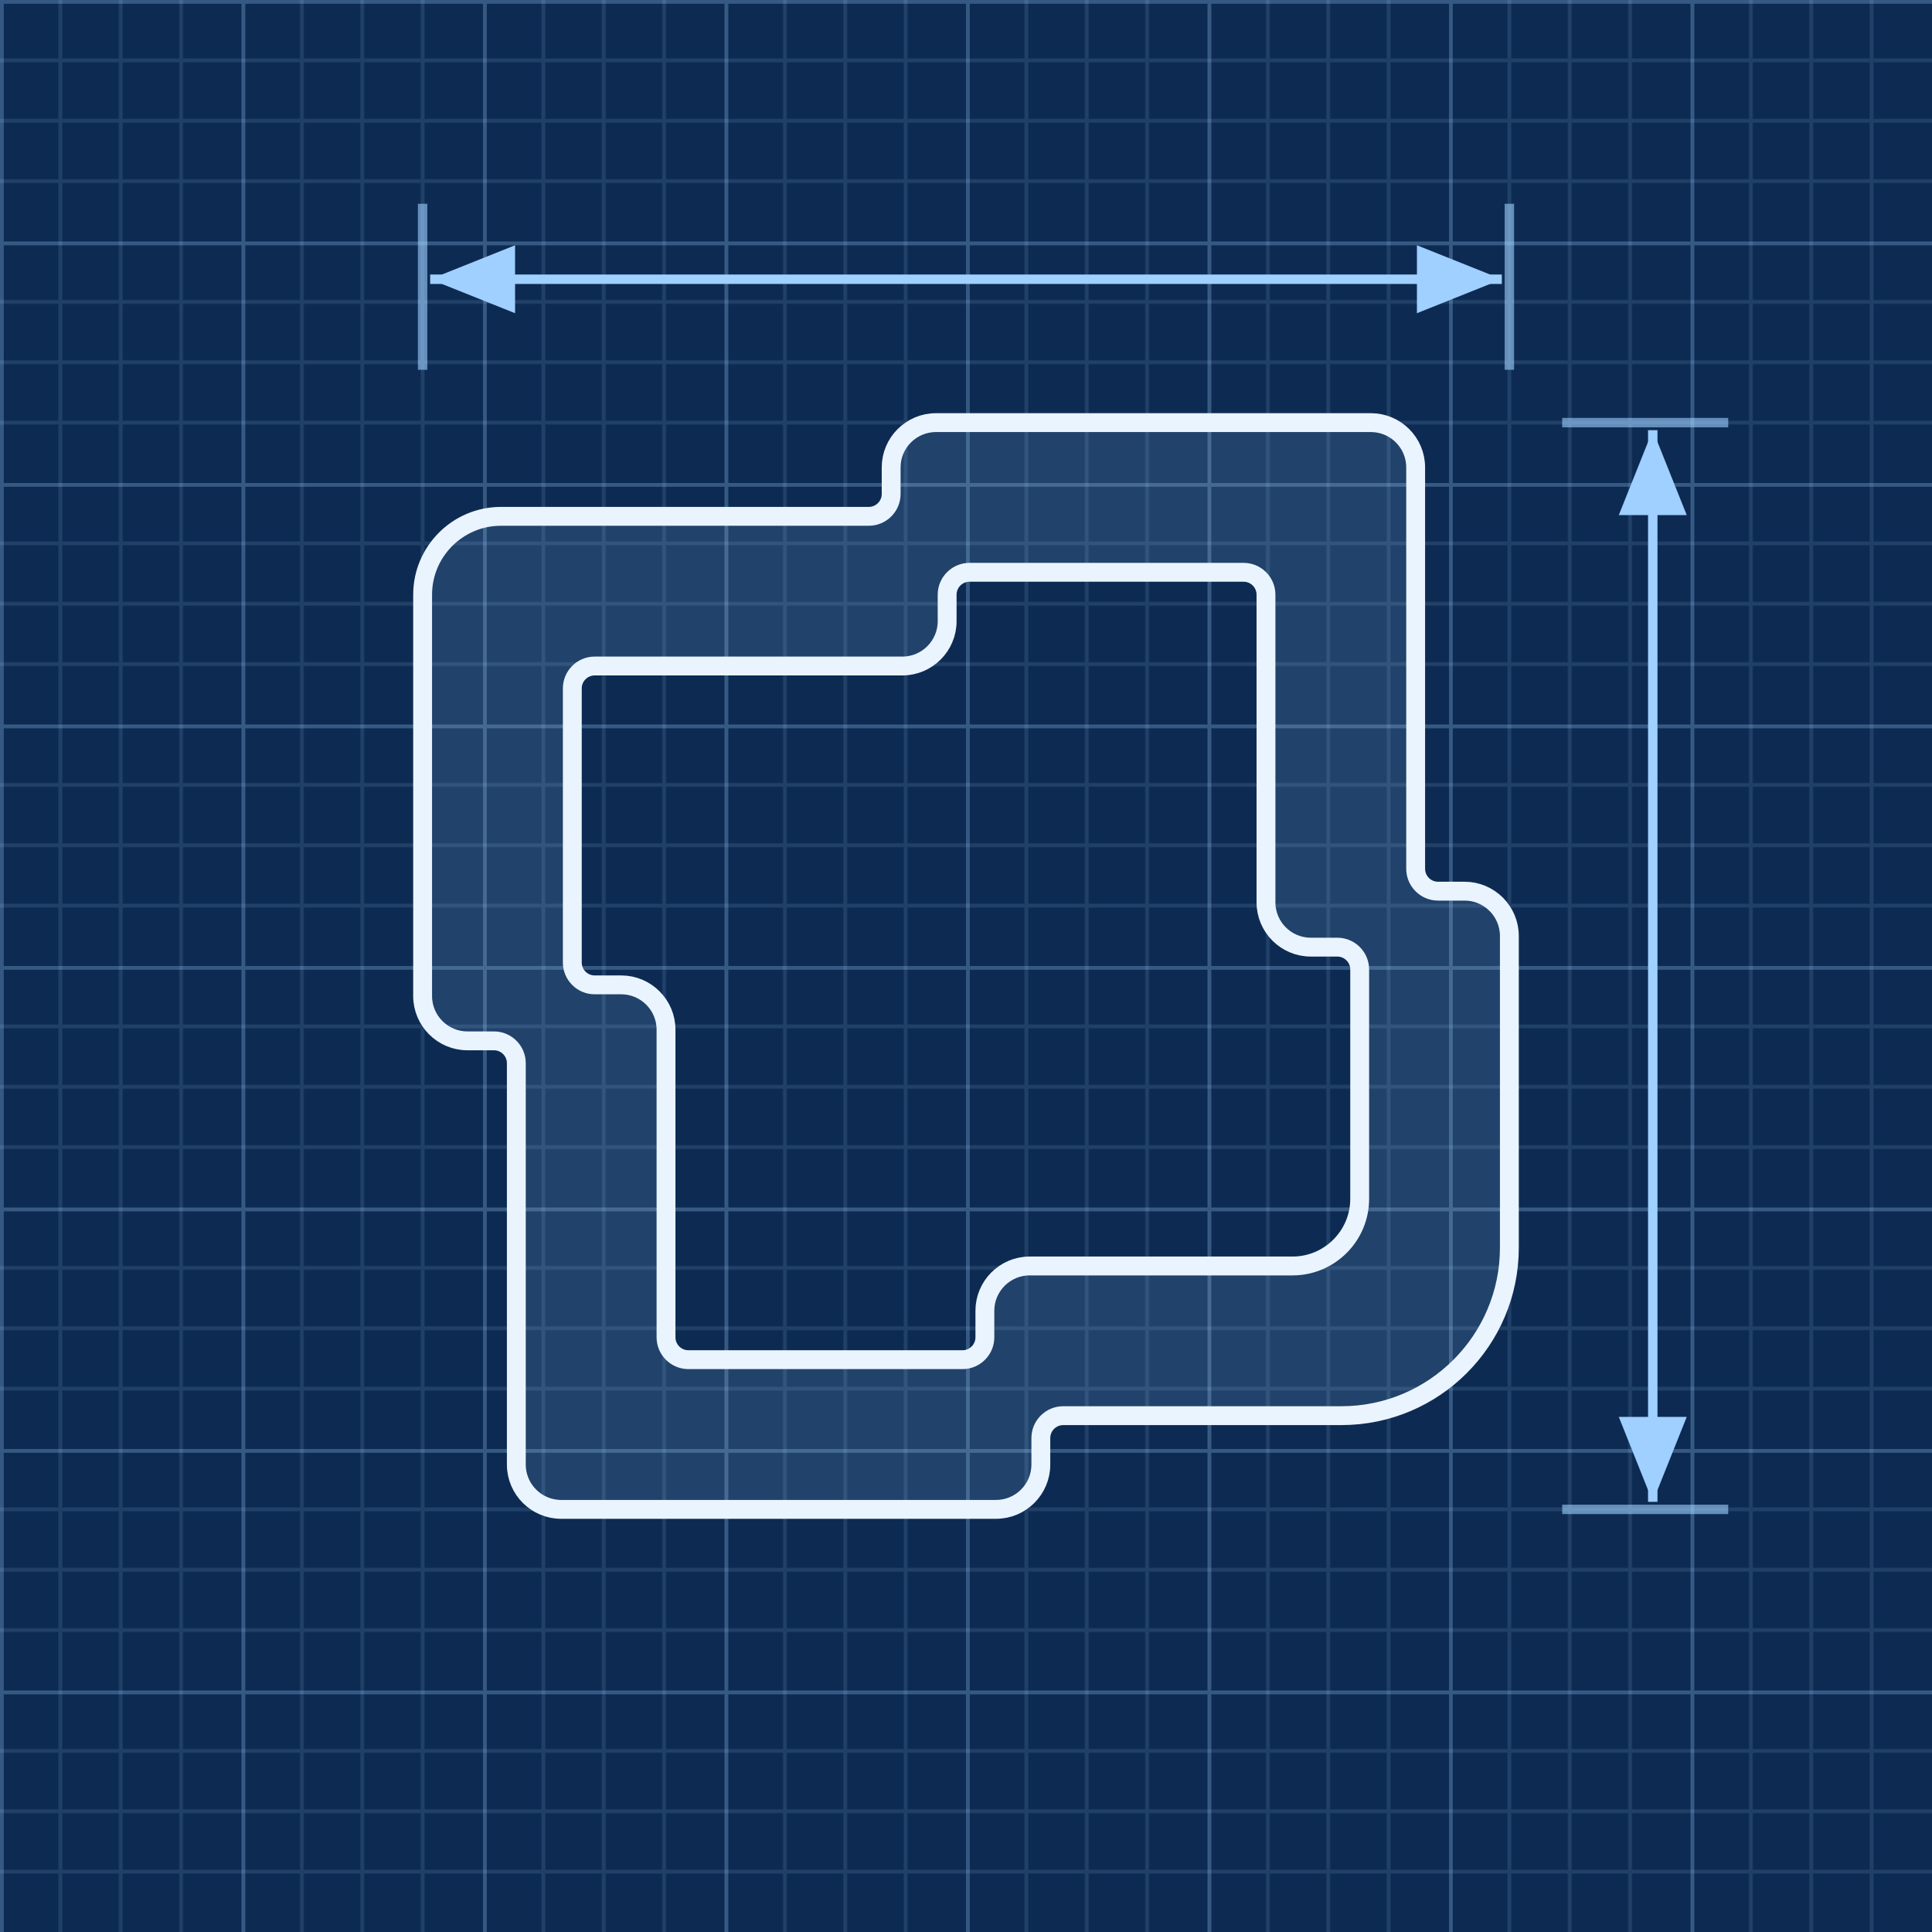
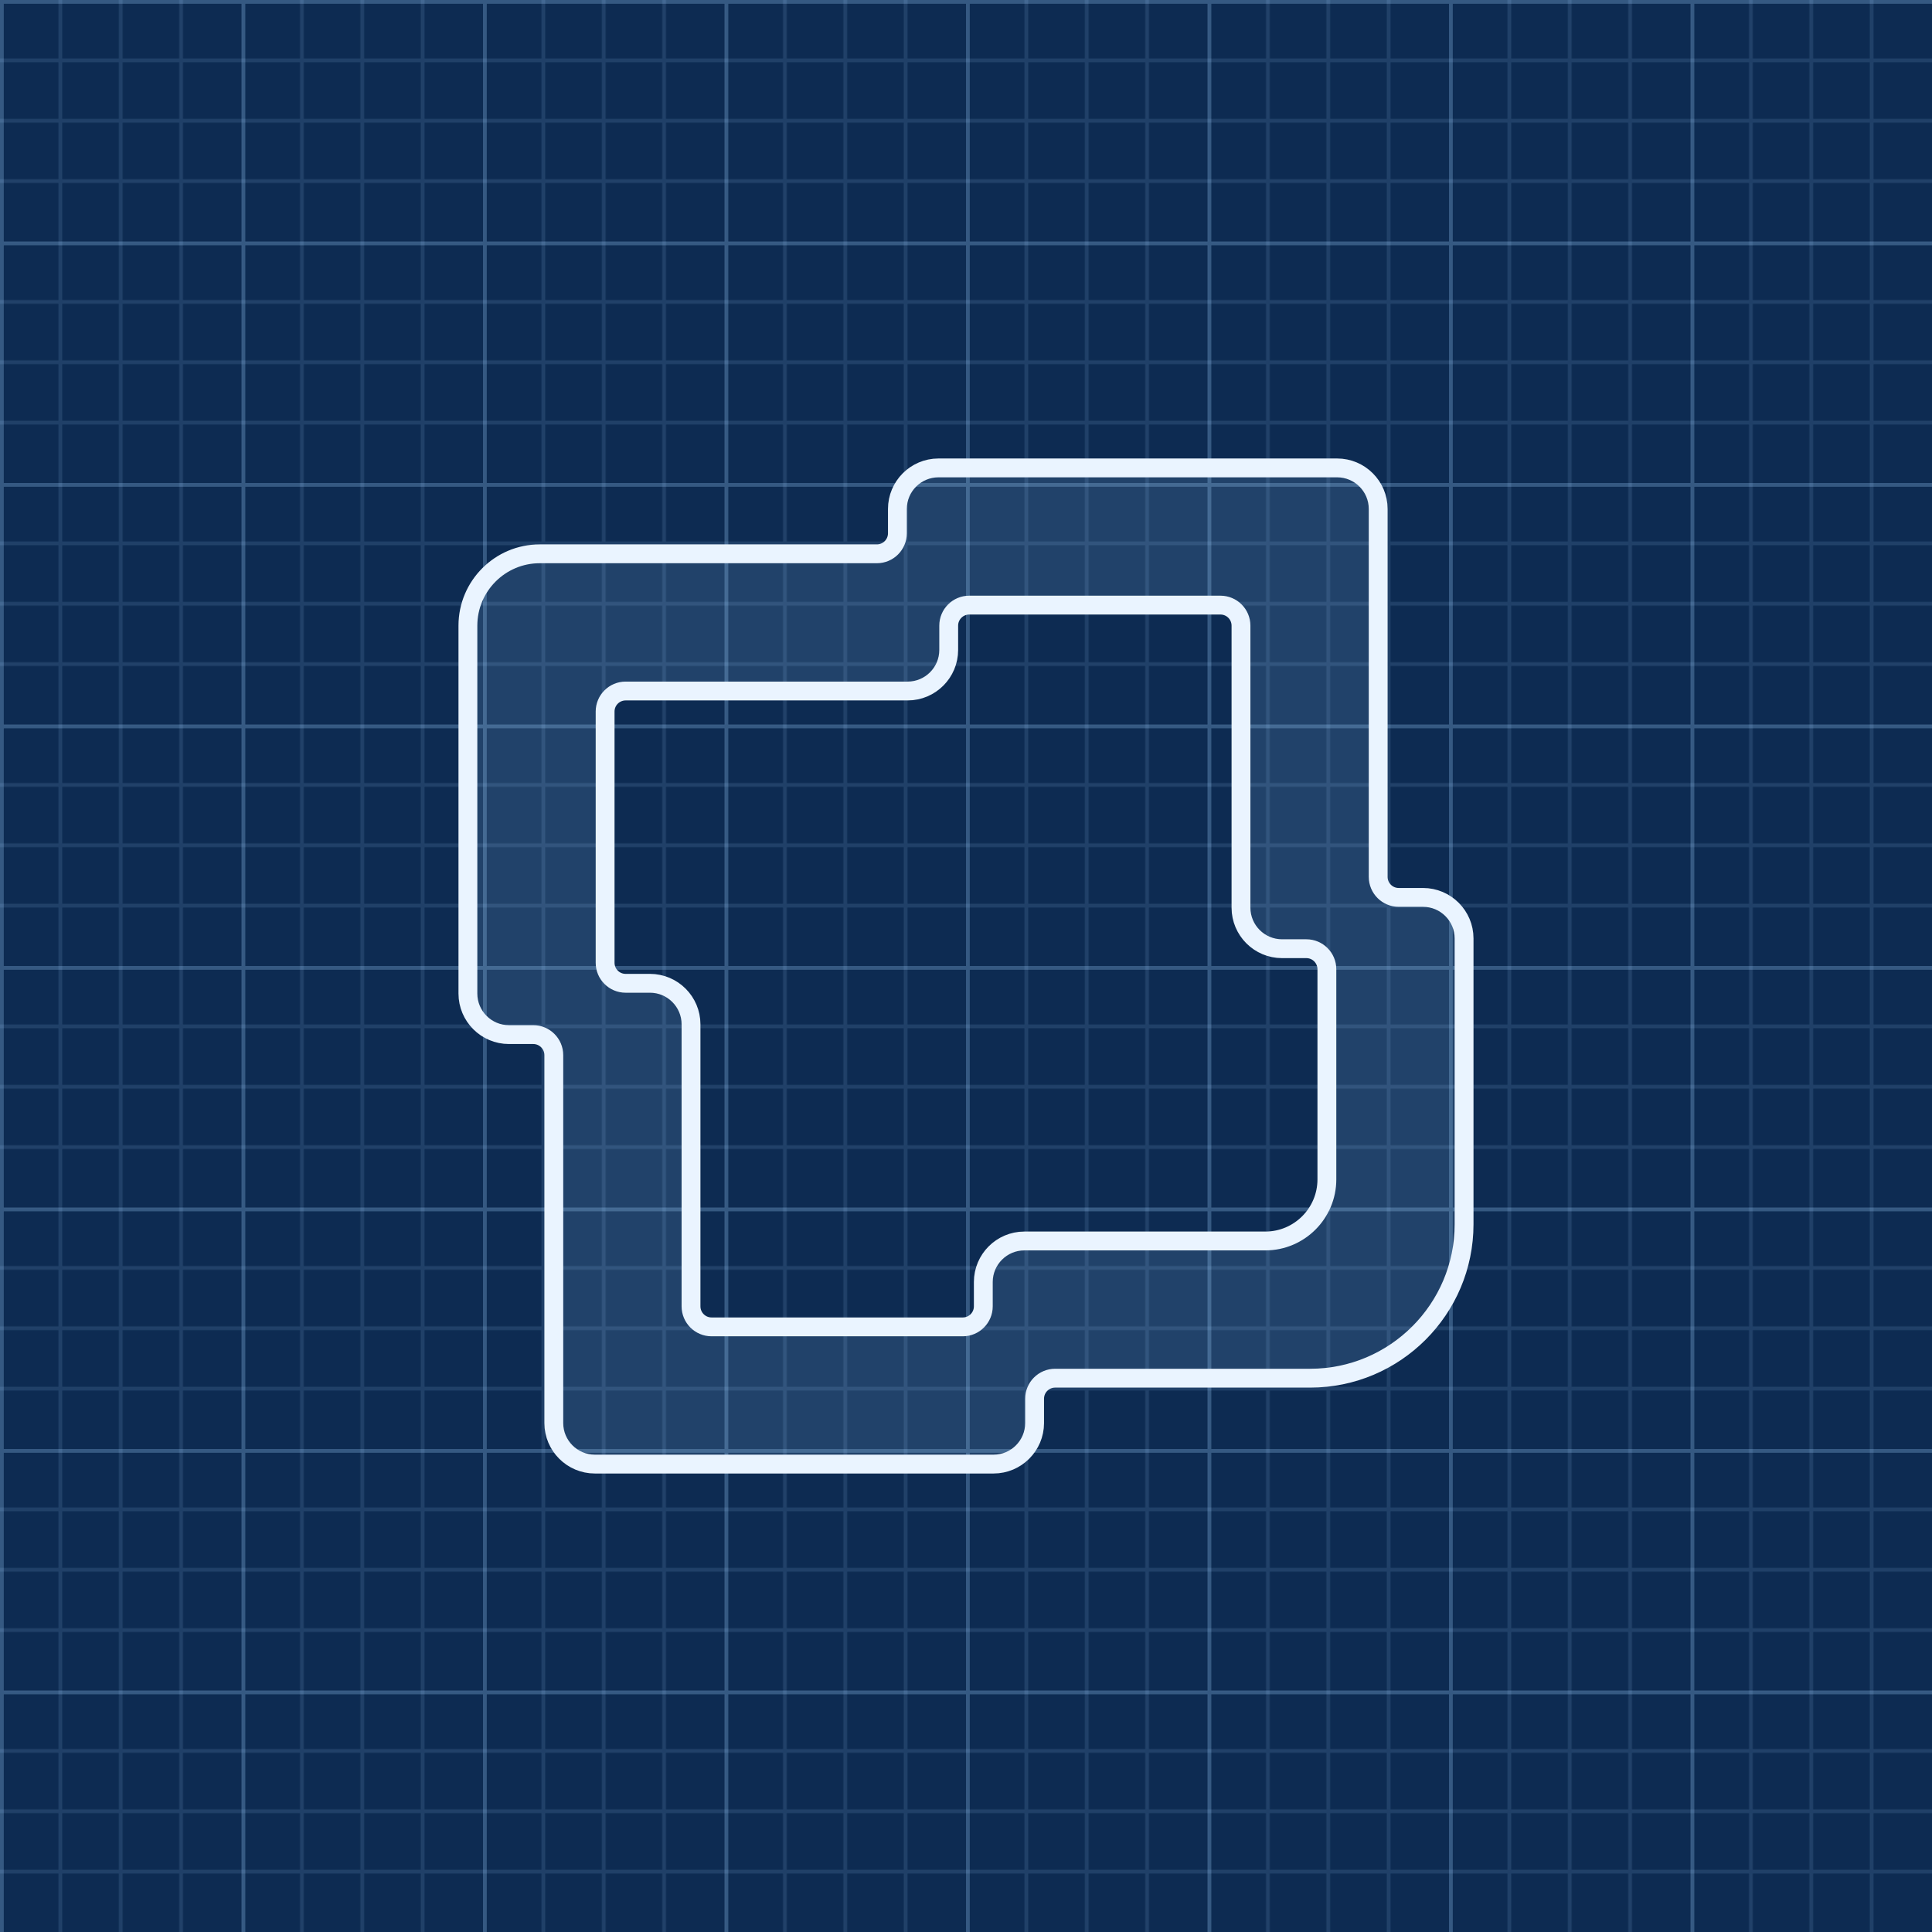
<svg xmlns="http://www.w3.org/2000/svg" viewBox="0 0 512 512" width="512" height="512">
  <defs>
-     <path id="plano-iso" d="M224.919,110.004h-5.319c-2.476,0-4.487-2.011-4.487-4.487V25.081c0-4.947-4.027-8.973-8.973-8.973h-87.162c-4.947,0-8.973,4.027-8.973,8.973v5.319c0,2.476-2.011,4.487-4.487,4.487H31.811c-8.658,0-15.703,7.046-15.703,15.703v80.436c0,4.947,4.027,8.973,8.973,8.973h5.319c2.476,0,4.487,2.011,4.487,4.487v80.432c0,4.947,4.027,8.973,8.973,8.973h87.166c4.947,0,8.973-4.027,8.973-8.973v-5.319c0-2.476,2.011-4.487,4.487-4.487h55.755c18.556,0,33.65-15.094,33.65-33.65v-62.485c0-4.947-4.027-8.973-8.973-8.973ZM55.91,128.783h-5.319c-2.476,0-4.487-2.011-4.487-4.487v-54.927c0-2.476,2.011-4.487,4.487-4.487h61.657c4.947,0,8.973-4.027,8.973-8.973v-5.319c0-2.476,2.011-4.487,4.487-4.487h54.923c2.476,0,4.487,2.011,4.487,4.487v61.657c0,4.947,4.027,8.973,8.973,8.973h5.319c2.476,0,4.487,2.011,4.487,4.487v45.949c0,7.422-6.038,13.46-13.46,13.46h-52.679c-4.947,0-8.973,4.027-8.973,8.973v5.319c0,2.476-2.011,4.487-4.487,4.487h-54.927c-2.476,0-4.487-2.011-4.487-4.487v-61.653c0-4.947-4.027-8.973-8.973-8.973Z" transform="translate(90.699 90.699) scale(1.3224)" fill-rule="evenodd" />
+     <path id="plano-iso" d="M224.919,110.004h-5.319c-2.476,0-4.487-2.011-4.487-4.487V25.081c0-4.947-4.027-8.973-8.973-8.973h-87.162c-4.947,0-8.973,4.027-8.973,8.973v5.319c0,2.476-2.011,4.487-4.487,4.487H31.811c-8.658,0-15.703,7.046-15.703,15.703v80.436c0,4.947,4.027,8.973,8.973,8.973h5.319c2.476,0,4.487,2.011,4.487,4.487v80.432c0,4.947,4.027,8.973,8.973,8.973h87.166c4.947,0,8.973-4.027,8.973-8.973v-5.319c0-2.476,2.011-4.487,4.487-4.487h55.755c18.556,0,33.65-15.094,33.65-33.65v-62.485c0-4.947-4.027-8.973-8.973-8.973ZM55.91,128.783h-5.319c-2.476,0-4.487-2.011-4.487-4.487v-54.927c0-2.476,2.011-4.487,4.487-4.487h61.657c4.947,0,8.973-4.027,8.973-8.973v-5.319c0-2.476,2.011-4.487,4.487-4.487h54.923c2.476,0,4.487,2.011,4.487,4.487v61.657c0,4.947,4.027,8.973,8.973,8.973h5.319c2.476,0,4.487,2.011,4.487,4.487v45.949c0,7.422-6.038,13.46-13.46,13.46h-52.679c-4.947,0-8.973,4.027-8.973,8.973v5.319c0,2.476-2.011,4.487-4.487,4.487h-54.927c-2.476,0-4.487-2.011-4.487-4.487v-61.653c0-4.947-4.027-8.973-8.973-8.973Z" transform="translate(104.474 104.474) scale(1.2122)" fill-rule="evenodd" />
    <pattern id="plano-r" width="64" height="64" patternUnits="userSpaceOnUse">
      <path d="M16 0V64M32 0V64M48 0V64M0 16H64M0 32H64M0 48H64" stroke="#9fd0ff" stroke-width="1" opacity=".13" />
      <path d="M0 0V64M0 0H64" stroke="#9fd0ff" stroke-width="2" opacity=".28" />
    </pattern>
-     <marker id="plano-fl" viewBox="0 0 10 10" refX="10" refY="5" markerWidth="9" markerHeight="9" orient="auto-start-reverse">
-       <path d="M0 1L10 5L0 9Z" fill="#9fd0ff" />
-     </marker>
  </defs>
  <rect width="512" height="512" fill="#0d2b52" />
  <rect width="512" height="512" fill="url(#plano-r)" />
-   <g stroke="#9fd0ff" stroke-width="2.5" fill="none">
-     <path d="M112.0 98.0V54.0M400.0 98.0V54.0" opacity=".6" />
-     <line x1="114.0" y1="74.0" x2="398.0" y2="74.0" marker-start="url(#plano-fl)" marker-end="url(#plano-fl)" />
-     <path d="M414.0 112.0H458.0M414.0 400.0H458.0" opacity=".6" />
-     <line x1="438.0" y1="114.0" x2="438.0" y2="398.0" marker-start="url(#plano-fl)" marker-end="url(#plano-fl)" />
-   </g>
-   <use href="#plano-iso" fill="#9fd0ff" fill-opacity=".14" stroke="#eaf4ff" stroke-width="3.78" stroke-linejoin="round" />
+   <use href="#plano-iso" fill="#9fd0ff" fill-opacity=".14" stroke="#eaf4ff" stroke-width="4.12" stroke-linejoin="round" />
</svg>
